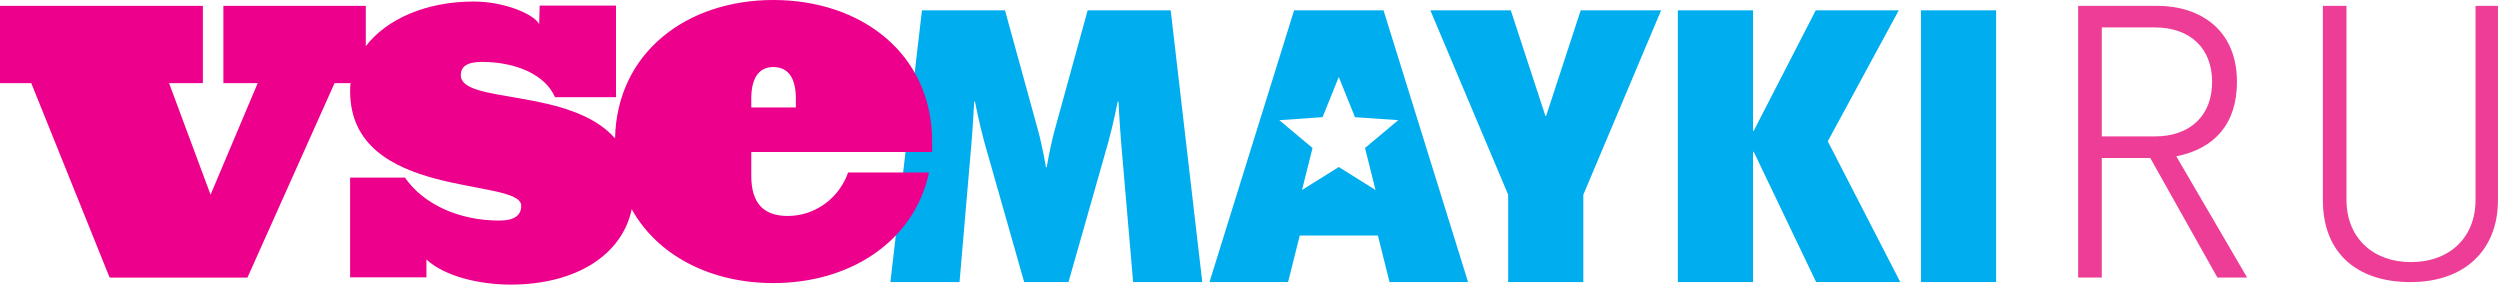
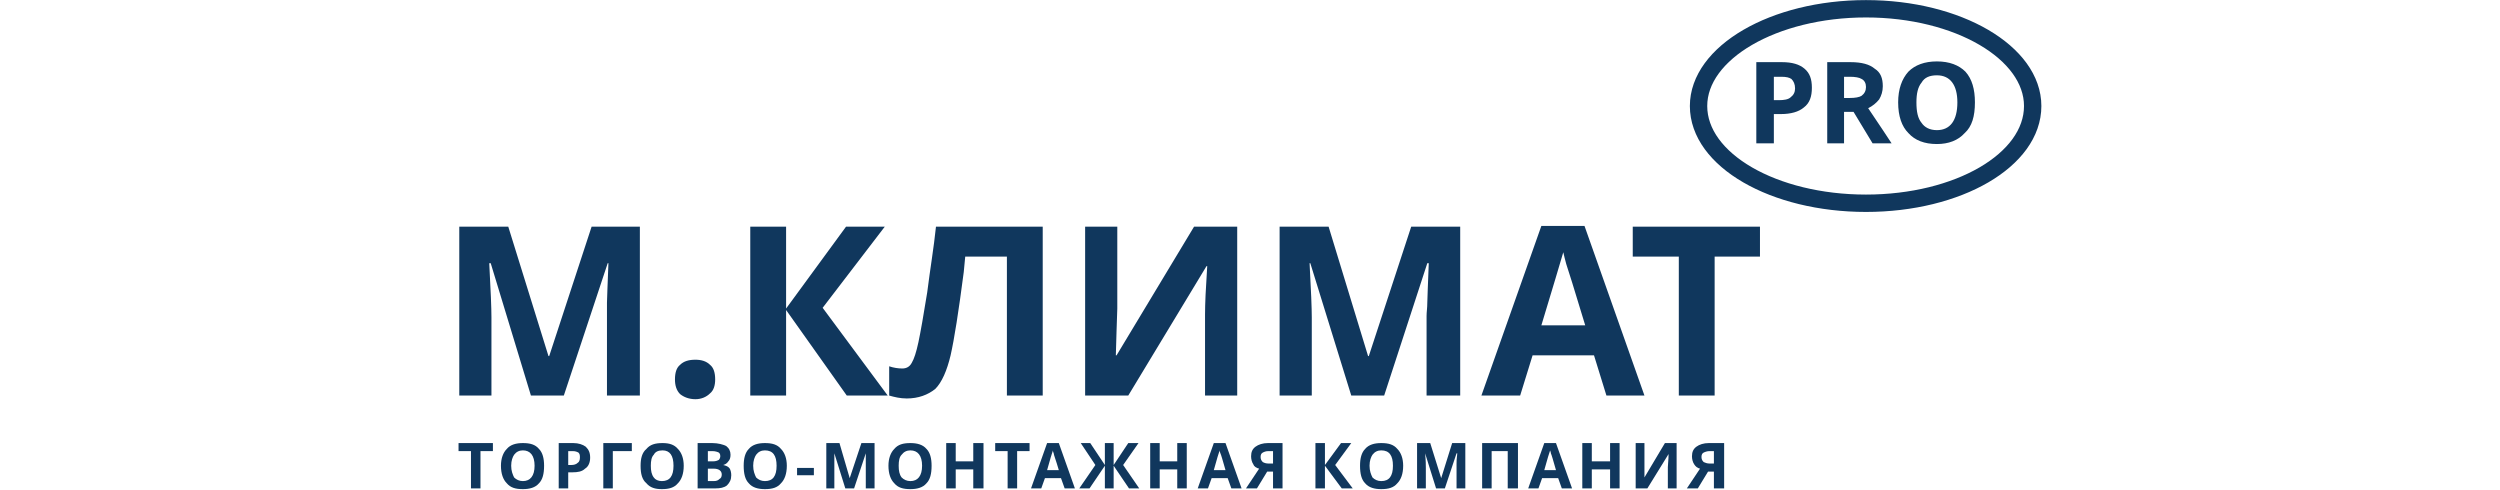
- <svg xmlns="http://www.w3.org/2000/svg" width="340" height="39" viewBox="0 0 340 39" fill="none">
-   <path d="M199.657 38.359L188.159 1.402H175.997L164.491 38.358H175.179L176.765 32.029H187.392L188.977 38.358L199.657 38.359ZM225.913 1.403H214.977L210.275 15.761H210.173L205.468 1.403H194.525L205.112 26.483V38.359H215.332V26.483L225.913 1.403ZM271.475 38.359V1.402H261.255V38.359H271.475ZM258.438 38.359L248.577 19.216L258.235 1.402H246.943L238.51 17.788H238.409V1.402H228.188V38.359H238.409V20.645H238.51L246.992 38.359H258.438ZM163.508 38.359L159.214 1.402H147.922L143.425 17.736C142.811 19.981 142.351 22.739 142.351 22.739H142.25C142.25 22.739 141.789 19.981 141.176 17.736L136.679 1.403H125.386L121.094 38.359H130.497L132.132 19.318C132.336 16.766 132.49 13.806 132.49 13.806H132.592C132.592 13.806 133.155 16.715 133.869 19.318L139.287 38.359H145.315L150.733 19.318C151.448 16.715 152.01 13.806 152.01 13.806H152.112C152.112 13.806 152.265 16.766 152.469 19.318L154.104 38.359H163.508ZM182.074 10.472L184.278 15.935L190.162 16.342L185.642 20.126L187.072 25.84L182.074 22.714L177.073 25.84L178.505 20.126L173.985 16.342L179.869 15.935L182.074 10.472Z" fill="#00AEEF" />
-   <path d="M49.748 6.278V0.797H30.379V11.307H35.047L28.637 26.479L22.993 11.307H27.591V0.797H0.001V11.307H4.252L14.911 37.754H33.653L45.498 11.307H47.677C47.637 11.666 47.616 12.027 47.616 12.388C47.616 27.281 70.886 24.08 70.886 27.978C70.886 29.23 70.05 29.996 67.891 29.996C62.386 29.996 57.579 27.769 55.071 24.15H47.616V37.721H57.997V35.286C60.435 37.583 65.243 38.706 69.424 38.706C78.534 38.706 84.666 34.514 85.911 28.443C89.441 34.821 96.729 38.499 105.172 38.499C115.623 38.499 124.333 32.849 126.353 23.454H115.344C114.16 26.864 110.955 29.37 107.123 29.37C103.848 29.37 102.176 27.63 102.176 23.941V20.67H126.772V19.278C126.772 7.307 117.156 0 105.172 0C93.411 0 83.891 7.122 83.648 18.82C77.602 11.915 62.666 14.172 62.666 10.231C62.666 9.117 63.432 8.421 65.521 8.421C70.19 8.421 74.162 10.162 75.485 13.223H83.777V0.766H73.395L73.326 3.272C72.628 1.949 68.657 0.208 64.407 0.208C57.933 0.208 52.565 2.607 49.748 6.278ZM108.237 14.615H102.176V13.362C102.176 10.927 103.012 9.117 105.172 9.117C107.401 9.117 108.237 10.927 108.237 13.362V14.615Z" fill="#EC008C" />
-   <path d="M305.61 37.746L295.977 21.262C301.235 20.212 304.226 16.782 304.226 11.141C304.226 3.84 298.966 0.797 293.429 0.797H282.631V37.746H285.842V21.484H292.432L301.569 37.746H305.61ZM300.848 11.141C300.848 15.731 297.859 18.552 293.041 18.552H285.842V3.73H293.041C297.859 3.73 300.848 6.55 300.848 11.141ZM339.721 27.236V0.797H336.674V27.181C336.674 32.326 333.131 35.645 327.871 35.645C322.776 35.645 319.121 32.381 319.121 27.181V0.797H315.91V27.236C315.91 34.261 320.395 38.364 327.815 38.364C335.29 38.364 339.721 33.929 339.721 27.236Z" fill="#EE3D96" />
+ <svg xmlns="http://www.w3.org/2000/svg" xml:space="preserve" width="230px" height="45px" version="1.1" style="shape-rendering:geometricPrecision; text-rendering:geometricPrecision; image-rendering:optimizeQuality; fill-rule:evenodd; clip-rule:evenodd" viewBox="0 0 2165 669">
+   <defs>
+     <style type="text/css">
+    
+     .str0 {stroke:#10375D;stroke-width:23.752}
+     .fil0 {fill:none}
+     .fil1 {fill:#10375D;fill-rule:nonzero}
+     .fil2 {fill:#10375D;fill-rule:nonzero}
+    
+   </style>
+   </defs>
+   <g id="Слой_x0020_1">
+     <g id="_760175728">
+       <path class="fil0 str0" d="M1925 12c126,0 228,60 228,133 0,74 -102,133 -228,133 -126,0 -229,-59 -229,-133 0,-73 103,-133 229,-133z" />
+       <path class="fil1" d="M1799 137l7 0c7,0 13,-1 16,-4 4,-3 6,-7 6,-12 0,-6 -2,-10 -5,-13 -3,-2 -7,-3 -14,-3l-10 0 0 32zm52 -17c0,12 -3,21 -11,27 -7,6 -18,9 -31,9l-10 0 0 40 -24 0 0 -111 35 0c14,0 24,3 31,9 7,6 10,14 10,26zm44 14l8 0c7,0 13,-1 16,-3 4,-3 6,-7 6,-12 0,-5 -2,-9 -6,-11 -3,-2 -9,-3 -16,-3l-8 0 0 29zm0 19l0 43 -23 0 0 -111 32 0c15,0 26,3 33,9 8,5 11,13 11,24 0,7 -2,13 -5,18 -4,5 -9,9 -15,12 16,24 27,40 32,48l-26 0 -26 -43 -13 0zm179 -13c0,19 -4,33 -14,42 -9,10 -22,15 -38,15 -17,0 -30,-5 -39,-15 -9,-9 -14,-23 -14,-42 0,-18 5,-32 14,-42 9,-9 22,-14 39,-14 17,0 30,5 39,14 9,10 13,24 13,42zm-80 0c0,13 2,22 7,28 4,6 11,10 21,10 18,0 28,-13 28,-38 0,-24 -10,-37 -28,-37 -10,0 -17,3 -21,10 -5,6 -7,15 -7,27z" />
+       <path class="fil1" d="M99 541l-55 -181 -2 0c2,37 3,62 3,74l0 107 -44 0 0 -231 67 0 55 177 1 0 58 -177 66 0 0 231 -45 0 0 -109c0,-5 0,-11 0,-18 0,-7 1,-24 2,-54l-1 0 -60 181 -45 0zm197 -22c0,-9 2,-16 7,-20 5,-5 12,-7 21,-7 8,0 15,2 20,7 5,4 7,11 7,20 0,8 -2,15 -7,19 -5,5 -12,8 -20,8 -9,0 -16,-3 -21,-7 -5,-5 -7,-12 -7,-20zm291 22l-56 0 -83 -117 0 117 -49 0 0 -231 49 0 0 112 82 -112 53 0 -85 111 89 120zm212 0l-49 0 0 -190 -57 0 -2 21c-7,54 -13,92 -18,114 -5,21 -12,37 -21,46 -10,8 -23,13 -39,13 -9,0 -17,-2 -24,-4l0 -40c6,2 12,3 18,3 5,0 10,-2 13,-8 3,-5 6,-14 9,-28 3,-14 7,-37 12,-68 4,-32 9,-61 12,-90l146 0 0 231zm58 -231l44 0 0 112 -1 30 -1 34 1 0 106 -176 59 0 0 231 -44 0 0 -111c0,-14 1,-36 3,-66l-1 0 -107 177 -59 0 0 -231zm364 231l-56 -181 -1 0c2,37 3,62 3,74l0 107 -44 0 0 -231 67 0 54 177 1 0 58 -177 67 0 0 231 -46 0 0 -109c0,-5 1,-11 1,-18 0,-7 1,-24 2,-54l-2 0 -59 181 -45 0zm349 0l-17 -55 -84 0 -17 55 -53 0 82 -232 59 0 82 232 -52 0zm-29 -96c-15,-50 -24,-78 -26,-84 -2,-7 -3,-12 -4,-16 -4,14 -14,47 -30,100l60 0zm177 96l-49 0 0 -190 -63 0 0 -41 174 0 0 41 -62 0 0 190z" />
+       <polygon class="fil2" points="30,668 17,668 17,617 0,617 0,606 47,606 47,617 30,617 " />
+       <path id="1" class="fil2" d="M117 637c0,11 -2,19 -7,24 -5,6 -13,8 -22,8 -10,0 -17,-2 -22,-8 -5,-5 -8,-13 -8,-24 0,-10 3,-18 8,-23 5,-6 13,-8 22,-8 10,0 17,2 22,8 5,5 7,13 7,23zm-45 0c0,7 2,12 4,16 3,3 7,5 12,5 10,0 16,-7 16,-21 0,-14 -6,-21 -16,-21 -5,0 -9,2 -12,6 -2,3 -4,8 -4,15z" />
+       <path id="2" class="fil2" d="M150 636l4 0c4,0 7,-1 9,-3 2,-1 3,-4 3,-7 0,-3 0,-5 -2,-7 -2,-1 -4,-2 -8,-2l-6 0 0 19zm30 -10c0,6 -2,12 -7,15 -4,4 -10,5 -17,5l-6 0 0 22 -13 0 0 -62 20 0c7,0 13,2 17,5 4,4 6,8 6,15z" />
+       <polygon id="3" class="fil2" points="237,606 237,617 211,617 211,668 198,668 198,606 " />
+       <path id="4" class="fil2" d="M308 637c0,11 -3,19 -8,24 -5,6 -12,8 -22,8 -9,0 -16,-2 -21,-8 -6,-5 -8,-13 -8,-24 0,-10 2,-18 8,-23 5,-6 12,-8 22,-8 9,0 16,2 21,8 5,5 8,13 8,23zm-45 0c0,7 1,12 4,16 2,3 6,5 11,5 11,0 16,-7 16,-21 0,-14 -5,-21 -15,-21 -6,0 -10,2 -12,6 -3,3 -4,8 -4,15z" />
+       <path id="5" class="fil2" d="M327 606l20 0c8,0 15,2 19,4 4,3 6,7 6,12 0,4 -1,7 -3,9 -2,3 -4,4 -7,5l0 0c4,1 7,2 9,5 1,2 2,5 2,9 0,6 -2,10 -6,14 -4,3 -9,4 -16,4l-24 0 0 -62zm14 25l7 0c4,0 6,-1 8,-2 1,-1 2,-3 2,-5 0,-3 -1,-4 -2,-5 -2,-1 -5,-2 -9,-2l-6 0 0 14zm0 10l0 17 8 0c4,0 6,-1 8,-3 2,-1 3,-3 3,-6 0,-5 -4,-8 -11,-8l-8 0z" />
+       <path id="6" class="fil2" d="M449 637c0,11 -3,19 -8,24 -5,6 -12,8 -22,8 -9,0 -17,-2 -22,-8 -5,-5 -7,-13 -7,-24 0,-10 2,-18 7,-23 5,-6 13,-8 22,-8 10,0 17,2 22,8 5,5 8,13 8,23zm-46 0c0,7 2,12 4,16 3,3 7,5 12,5 11,0 16,-7 16,-21 0,-14 -5,-21 -16,-21 -5,0 -9,2 -12,6 -2,3 -4,8 -4,15z" />
+       <polygon id="7" class="fil2" points="463,650 463,640 486,640 486,650 " />
+       <path id="8" class="fil2" d="M529 668l-15 -48 0 0c0,10 0,16 0,20l0 28 -11 0 0 -62 18 0 14 48 0 0 16 -48 18 0 0 62 -12 0 0 -29c0,-1 0,-3 0,-5 0,-2 0,-6 0,-14l0 0 -16 48 -12 0z" />
+       <path id="9" class="fil2" d="M647 637c0,11 -2,19 -7,24 -5,6 -13,8 -22,8 -10,0 -17,-2 -22,-8 -5,-5 -8,-13 -8,-24 0,-10 3,-18 8,-23 5,-6 12,-8 22,-8 9,0 17,2 22,8 5,5 7,13 7,23zm-45 0c0,7 1,12 4,16 3,3 7,5 12,5 10,0 16,-7 16,-21 0,-14 -6,-21 -16,-21 -5,0 -9,2 -12,6 -3,3 -4,8 -4,15z" />
+       <polygon id="10" class="fil2" points="718,668 704,668 704,642 680,642 680,668 667,668 667,606 680,606 680,631 704,631 704,606 718,606 " />
+       <polygon id="11" class="fil2" points="764,668 751,668 751,617 734,617 734,606 781,606 781,617 764,617 " />
+       <path id="12" class="fil2" d="M829 668l-5 -14 -22 0 -5 14 -14 0 22 -62 16 0 22 62 -14 0zm-8 -25c-4,-14 -7,-21 -7,-23 -1,-2 -1,-3 -1,-4 -1,3 -4,12 -8,27l16 0z" />
+       <polygon id="13" class="fil2" points="871,636 851,606 864,606 884,636 884,606 896,606 896,636 916,606 930,606 909,636 931,668 917,668 896,637 896,668 884,668 884,637 863,668 849,668 " />
+       <polygon id="14" class="fil2" points="996,668 983,668 983,642 959,642 959,668 946,668 946,606 959,606 959,631 983,631 983,606 996,606 " />
+       <path id="15" class="fil2" d="M1057 668l-5 -14 -22 0 -5 14 -14 0 22 -62 16 0 22 62 -14 0zm-8 -25c-4,-14 -6,-21 -7,-23 -1,-2 -1,-3 -1,-4 -1,3 -4,12 -8,27l16 0z" />
+       <path id="16" class="fil2" d="M1106 645l-14 23 -15 0 18 -27c-4,-1 -7,-3 -8,-6 -2,-3 -3,-7 -3,-11 0,-6 2,-10 6,-13 4,-3 10,-5 17,-5l20 0 0 62 -13 0 0 -23 -8 0zm8 -28l-6 0c-4,0 -6,1 -8,2 -2,1 -3,3 -3,6 0,3 1,5 3,7 2,1 4,2 8,2l6 0 0 -17z" />
+       <polygon id="17" class="fil2" points="1223,668 1208,668 1185,637 1185,668 1172,668 1172,606 1185,606 1185,636 1207,606 1221,606 1199,636 " />
+       <path id="18" class="fil2" d="M1292 637c0,11 -3,19 -8,24 -5,6 -12,8 -22,8 -9,0 -17,-2 -22,-8 -5,-5 -7,-13 -7,-24 0,-10 2,-18 7,-23 5,-6 13,-8 22,-8 10,0 17,2 22,8 5,5 8,13 8,23zm-46 0c0,7 2,12 4,16 3,3 7,5 12,5 11,0 16,-7 16,-21 0,-14 -5,-21 -16,-21 -5,0 -9,2 -12,6 -2,3 -4,8 -4,15z" />
+       <path id="19" class="fil2" d="M1337 668l-15 -48 0 0c1,10 1,16 1,20l0 28 -12 0 0 -62 18 0 15 48 0 0 15 -48 18 0 0 62 -12 0 0 -29c0,-1 0,-3 0,-5 0,-2 0,-6 1,-14l-1 0 -16 48 -12 0z" />
+       <polygon id="20" class="fil2" points="1449,668 1435,668 1435,617 1413,617 1413,668 1400,668 1400,606 1449,606 " />
+       <path id="21" class="fil2" d="M1509 668l-5 -14 -22 0 -5 14 -14 0 22 -62 16 0 22 62 -14 0zm-8 -25c-4,-14 -6,-21 -7,-23 0,-2 -1,-3 -1,-4 -1,3 -4,12 -8,27l16 0z" />
+       <polygon id="22" class="fil2" points="1588,668 1575,668 1575,642 1550,642 1550,668 1537,668 1537,606 1550,606 1550,631 1575,631 1575,606 1588,606 " />
+       <path id="23" class="fil2" d="M1610 606l12 0 0 30 0 8 0 9 0 0 28 -47 16 0 0 62 -12 0 0 -29c0,-4 1,-10 1,-18l0 0 -29 47 -16 0 0 -62z" />
+       <path id="24" class="fil2" d="M1709 645l-14 23 -15 0 18 -27c-4,-1 -6,-3 -8,-6 -2,-3 -3,-7 -3,-11 0,-6 2,-10 6,-13 4,-3 10,-5 17,-5l21 0 0 62 -14 0 0 -23 -8 0zm8 -28l-6 0c-3,0 -6,1 -8,2 -2,1 -3,3 -3,6 0,3 1,5 3,7 2,1 5,2 8,2l6 0 0 -17z" />
+     </g>
+   </g>
</svg>
